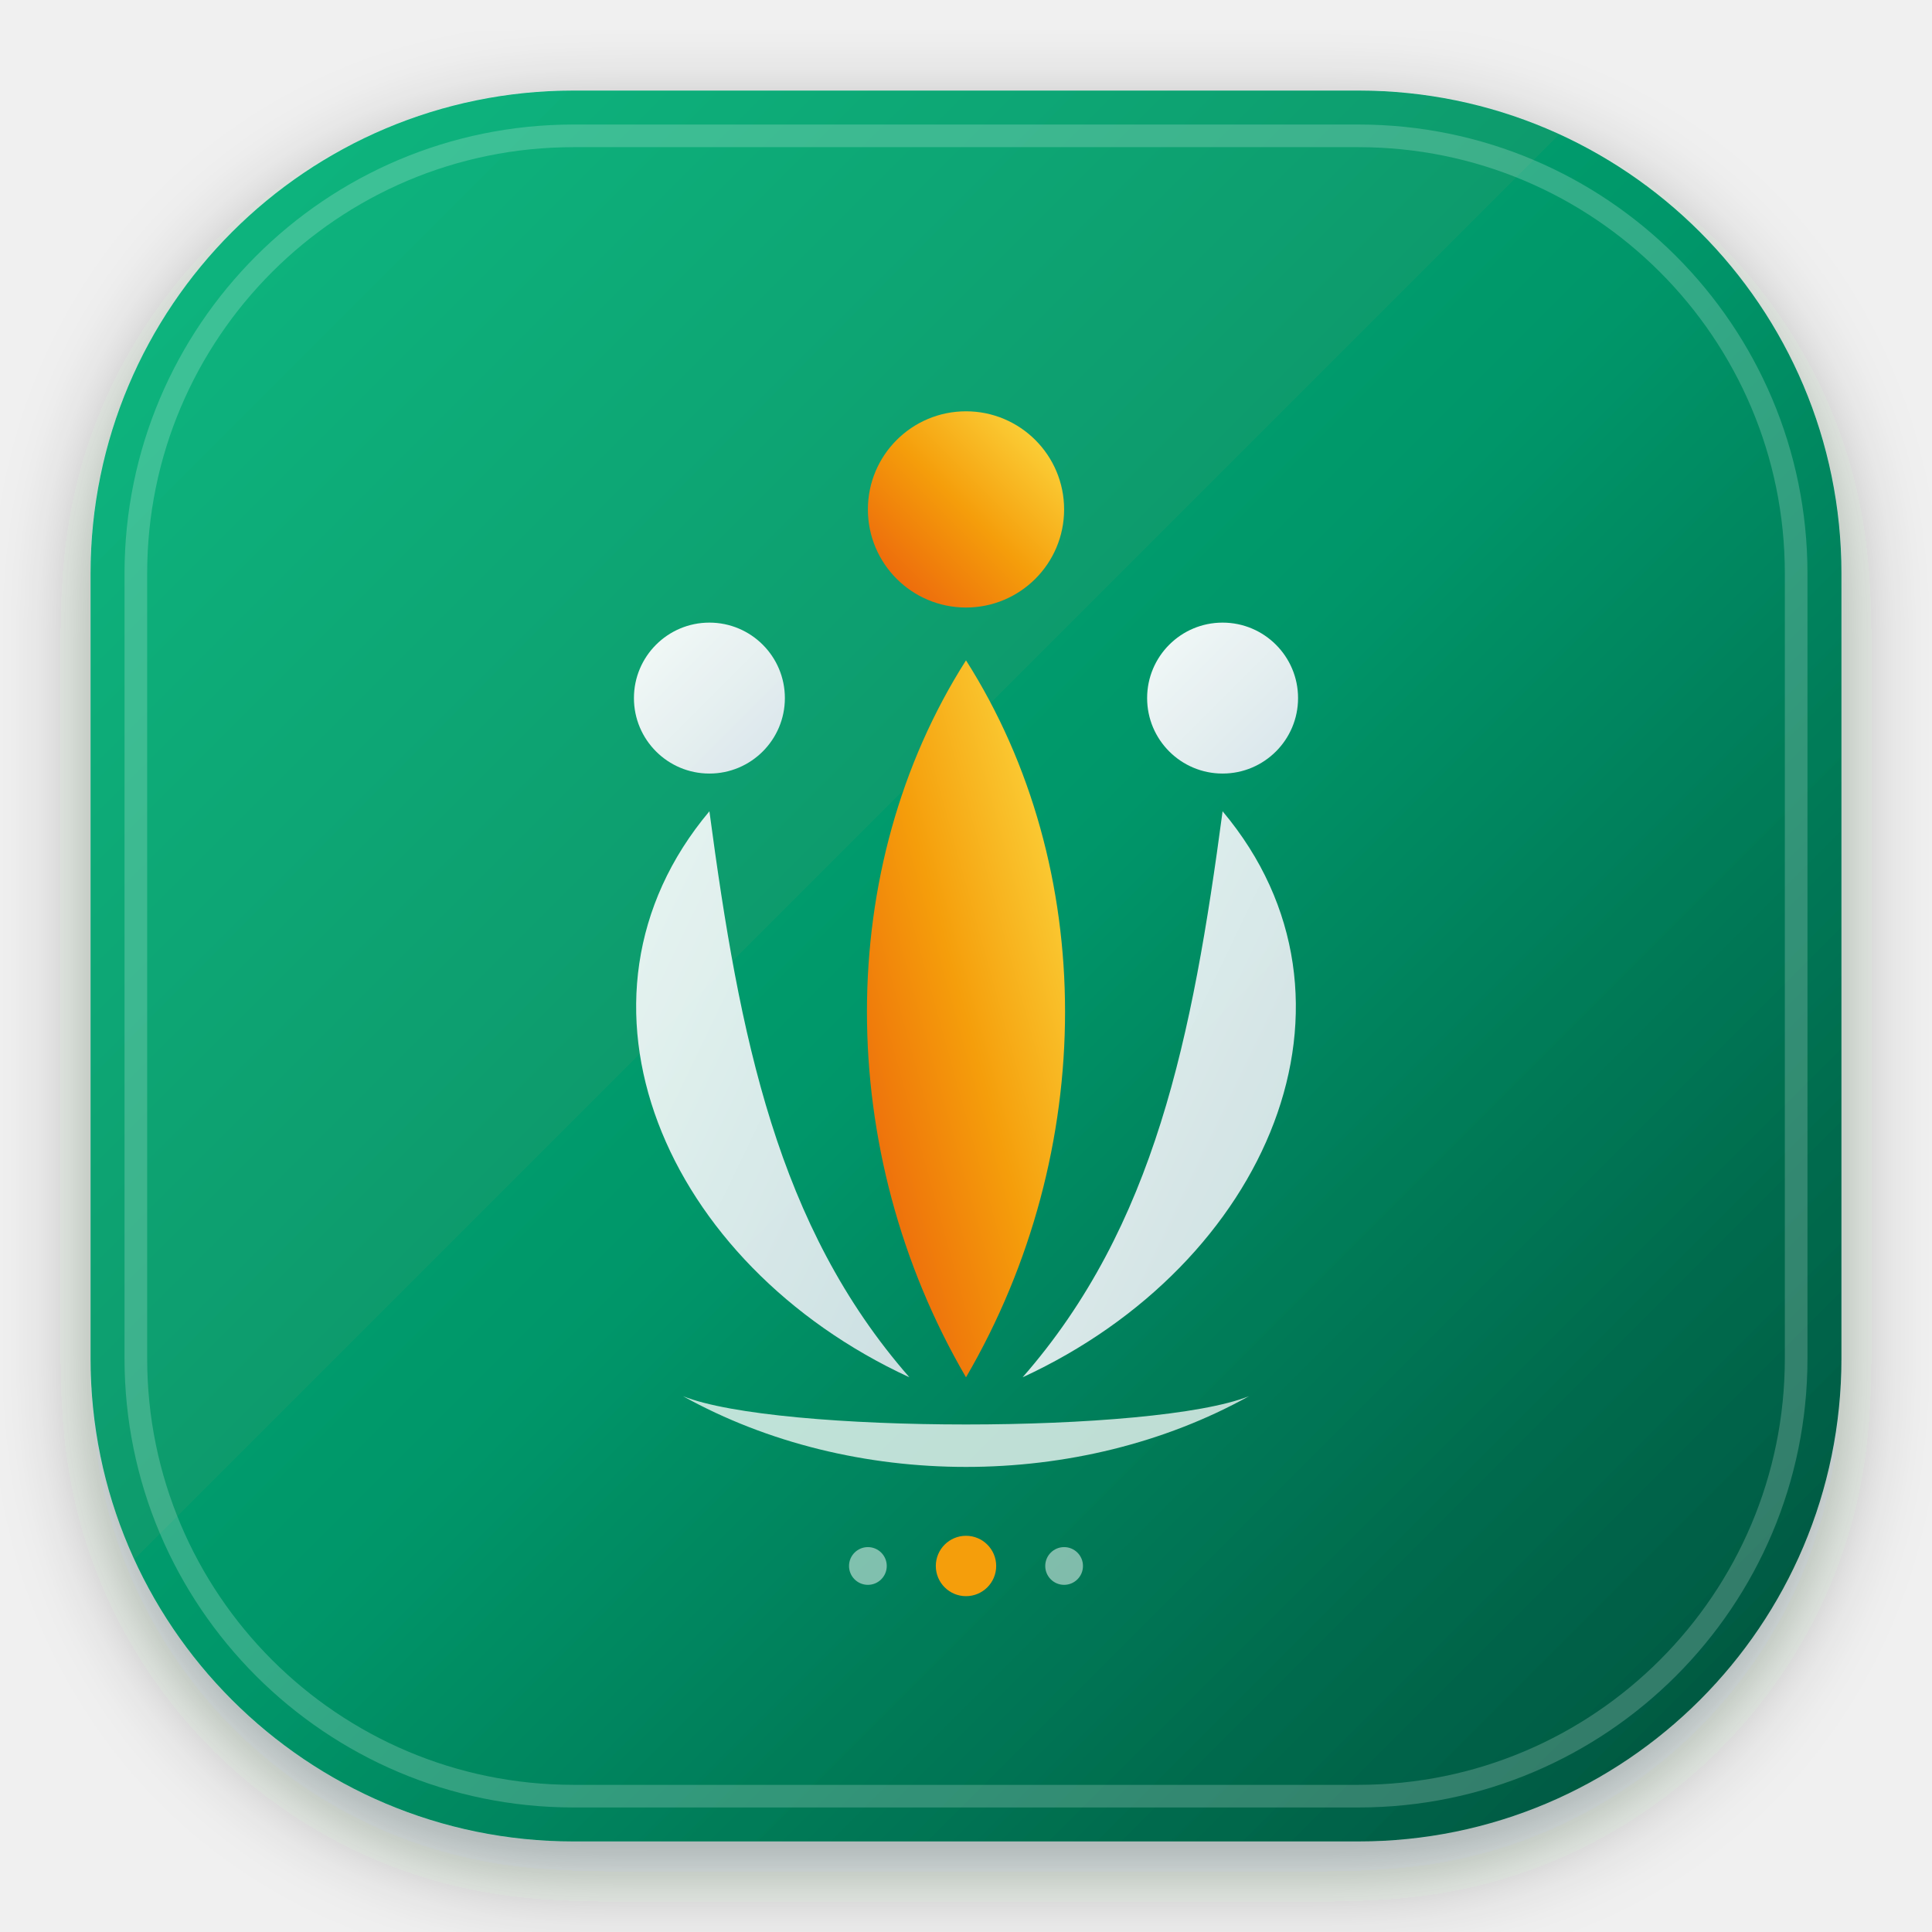
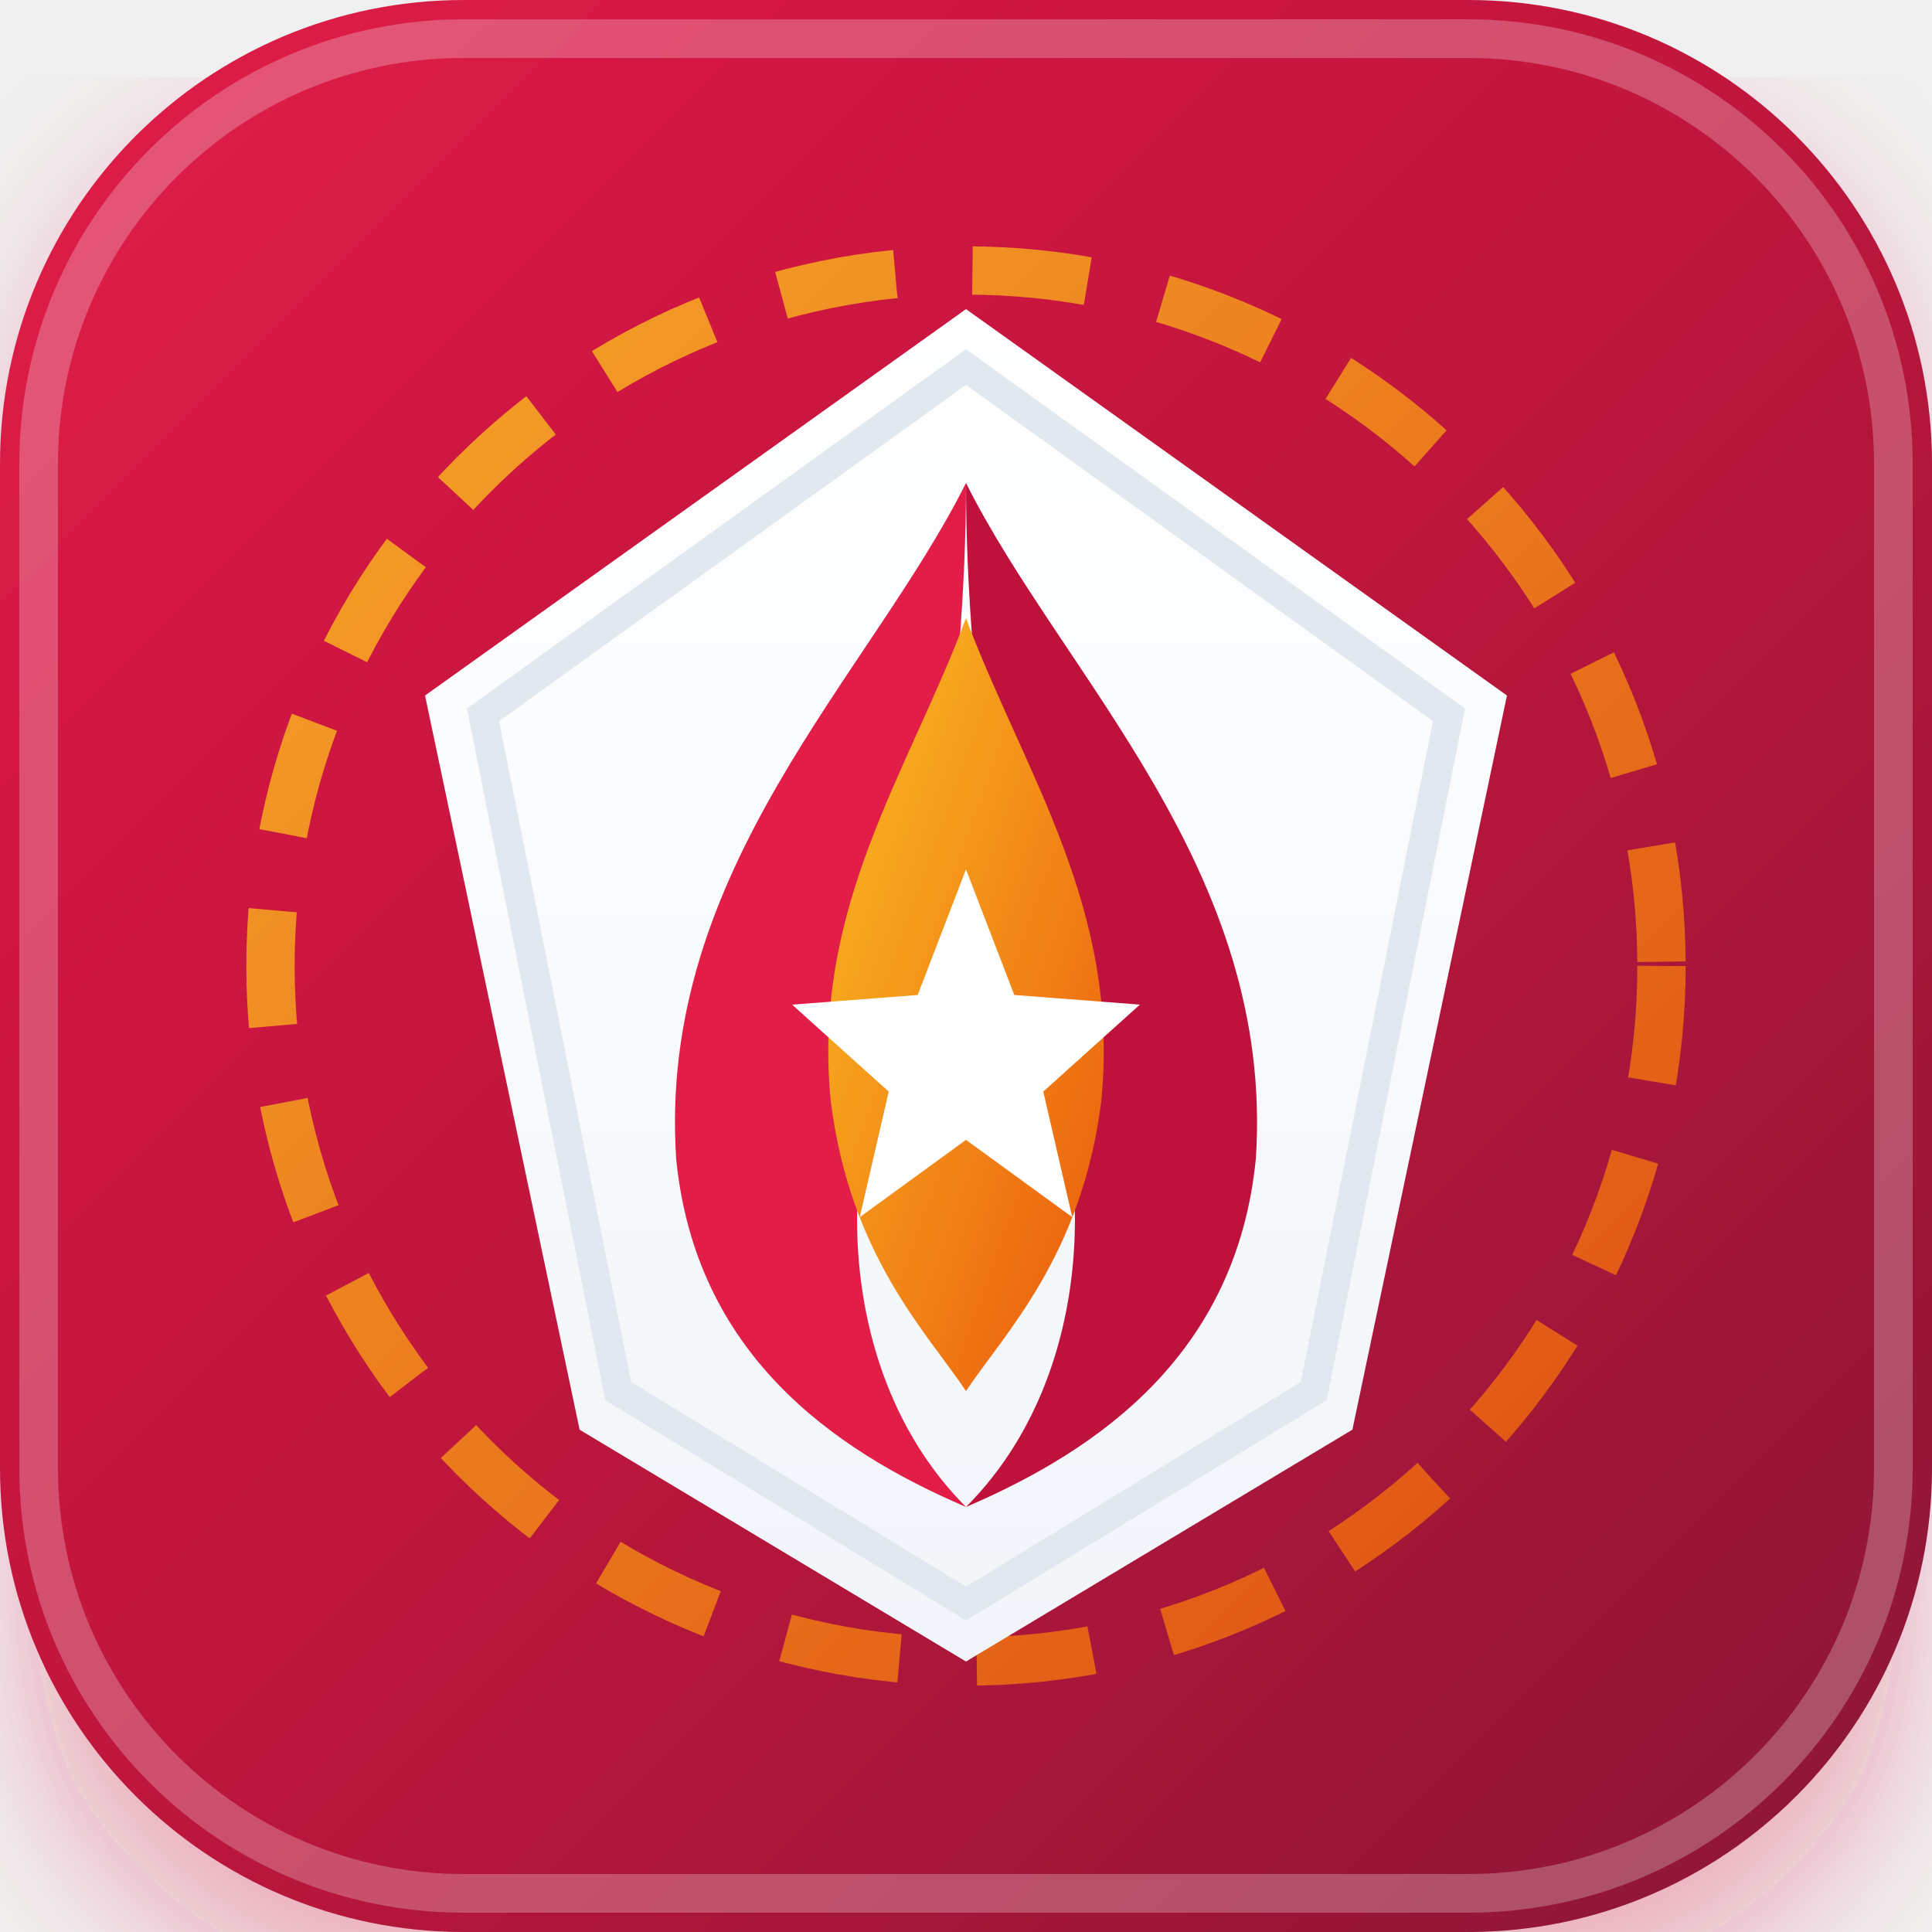
- <svg xmlns="http://www.w3.org/2000/svg" viewBox="0 0 512 512" width="100%" height="100%">
+ <svg xmlns="http://www.w3.org/2000/svg" viewBox="0 0 100 100" fill="none">
  <defs>
-     <linearGradient id="emblemGrad" x1="0%" y1="0%" x2="100%" y2="100%">
-       <stop offset="0%" stop-color="#10b981" />
-       <stop offset="50%" stop-color="#059669" />
-       <stop offset="100%" stop-color="#064e3b" />
+     <linearGradient id="redGrad" x1="0%" y1="0%" x2="100%" y2="100%">
+       <stop offset="0%" stop-color="#e11d48" />
+       <stop offset="50%" stop-color="#be123c" />
+       <stop offset="100%" stop-color="#881337" />
    </linearGradient>
-     <linearGradient id="flameGrad" x1="0%" y1="100%" x2="100%" y2="0%">
-       <stop offset="0%" stop-color="#ea580c" />
-       <stop offset="50%" stop-color="#f59e0b" />
-       <stop offset="100%" stop-color="#fde047" />
+     <linearGradient id="goldGrad" x1="0%" y1="0%" x2="100%" y2="100%">
+       <stop offset="0%" stop-color="#fbbf24" />
+       <stop offset="100%" stop-color="#ea580c" />
    </linearGradient>
-     <linearGradient id="leafGrad" x1="0%" y1="0%" x2="100%" y2="100%">
+     <linearGradient id="shieldGrad" x1="0%" y1="0%" x2="0%" y2="100%">
      <stop offset="0%" stop-color="#ffffff" />
-       <stop offset="100%" stop-color="#e2e8f0" />
+       <stop offset="100%" stop-color="#f1f5f9" />
    </linearGradient>
-     <filter id="dropGlow" x="-20%" y="-20%" width="140%" height="140%">
-       <feDropShadow dx="0" dy="8" stdDeviation="12" flood-color="#022c22" flood-opacity="0.35" />
+     <filter id="glow" x="-20%" y="-20%" width="140%" height="140%">
+       <feDropShadow dx="0" dy="4" stdDeviation="4" flood-color="#e11d48" flood-opacity="0.35" />
    </filter>
  </defs>
-   <rect x="24" y="24" width="464" height="464" rx="128" fill="url(#emblemGrad)" filter="url(#dropGlow)" />
-   <rect x="36" y="36" width="440" height="440" rx="116" fill="none" stroke="rgba(255,255,255,0.2)" stroke-width="6" />
-   <g transform="translate(256, 260)">
-     <circle cx="0" cy="-125" r="26" fill="url(#flameGrad)" />
-     <circle cx="-68" cy="-75" r="20" fill="url(#leafGrad)" opacity="0.95" />
-     <circle cx="68" cy="-75" r="20" fill="url(#leafGrad)" opacity="0.95" />
-     <path d="M0 -85 C-35 -30, -35 45, 0 105 C35 45, 35 -30, 0 -85 Z" fill="url(#flameGrad)" />
-     <path d="M-68 -45 C-110 5, -80 75, -15 105 C-50 65, -60 15, -68 -45 Z" fill="url(#leafGrad)" opacity="0.9" />
-     <path d="M68 -45 C110 5, 80 75, 15 105 C50 65, 60 15, 68 -45 Z" fill="url(#leafGrad)" opacity="0.9" />
-     <path d="M-75 110 C-30 135, 30 135, 75 110 C50 120, -50 120, -75 110 Z" fill="#ffffff" opacity="0.75" />
-   </g>
-   <circle cx="256" cy="415" r="8" fill="#f59e0b" />
-   <circle cx="230" cy="415" r="5" fill="rgba(255,255,255,0.5)" />
-   <circle cx="282" cy="415" r="5" fill="rgba(255,255,255,0.5)" />
+   <rect width="100" height="100" rx="24" fill="url(#redGrad)" filter="url(#glow)" />
+   <rect x="2" y="2" width="96" height="96" rx="22" stroke="rgba(255,255,255,0.25)" stroke-width="2" />
+   <circle cx="50" cy="50" r="36" stroke="url(#goldGrad)" stroke-width="2.5" stroke-dasharray="6 4" opacity="0.85" />
+   <polygon points="50,16 78,36 70,74 50,86 30,74 22,36" fill="url(#shieldGrad)" />
+   <polygon points="50,19 75,37 68,72 50,83 32,72 25,37" fill="none" stroke="#e2e8f0" stroke-width="1.5" />
+   <path d="M50 25 C45 35 34 45 35 60 C36 70 43 75 50 78 C44 72 43 62 46 54 C48 48 50 36 50 25 Z" fill="#e11d48" />
+   <path d="M50 25 C55 35 66 45 65 60 C64 70 57 75 50 78 C56 72 57 62 54 54 C52 48 50 36 50 25 Z" fill="#be123c" />
+   <path d="M50 32 C47 40 42 47 43 57 C44 65 48 69 50 72 C52 69 56 65 57 57 C58 47 53 40 50 32 Z" fill="url(#goldGrad)" />
+   <polygon points="50,45 52.5,51.5 59,52 54,56.5 55.5,63 50,59 44.5,63 46,56.5 41,52 47.5,51.5" fill="#ffffff" />
</svg>
